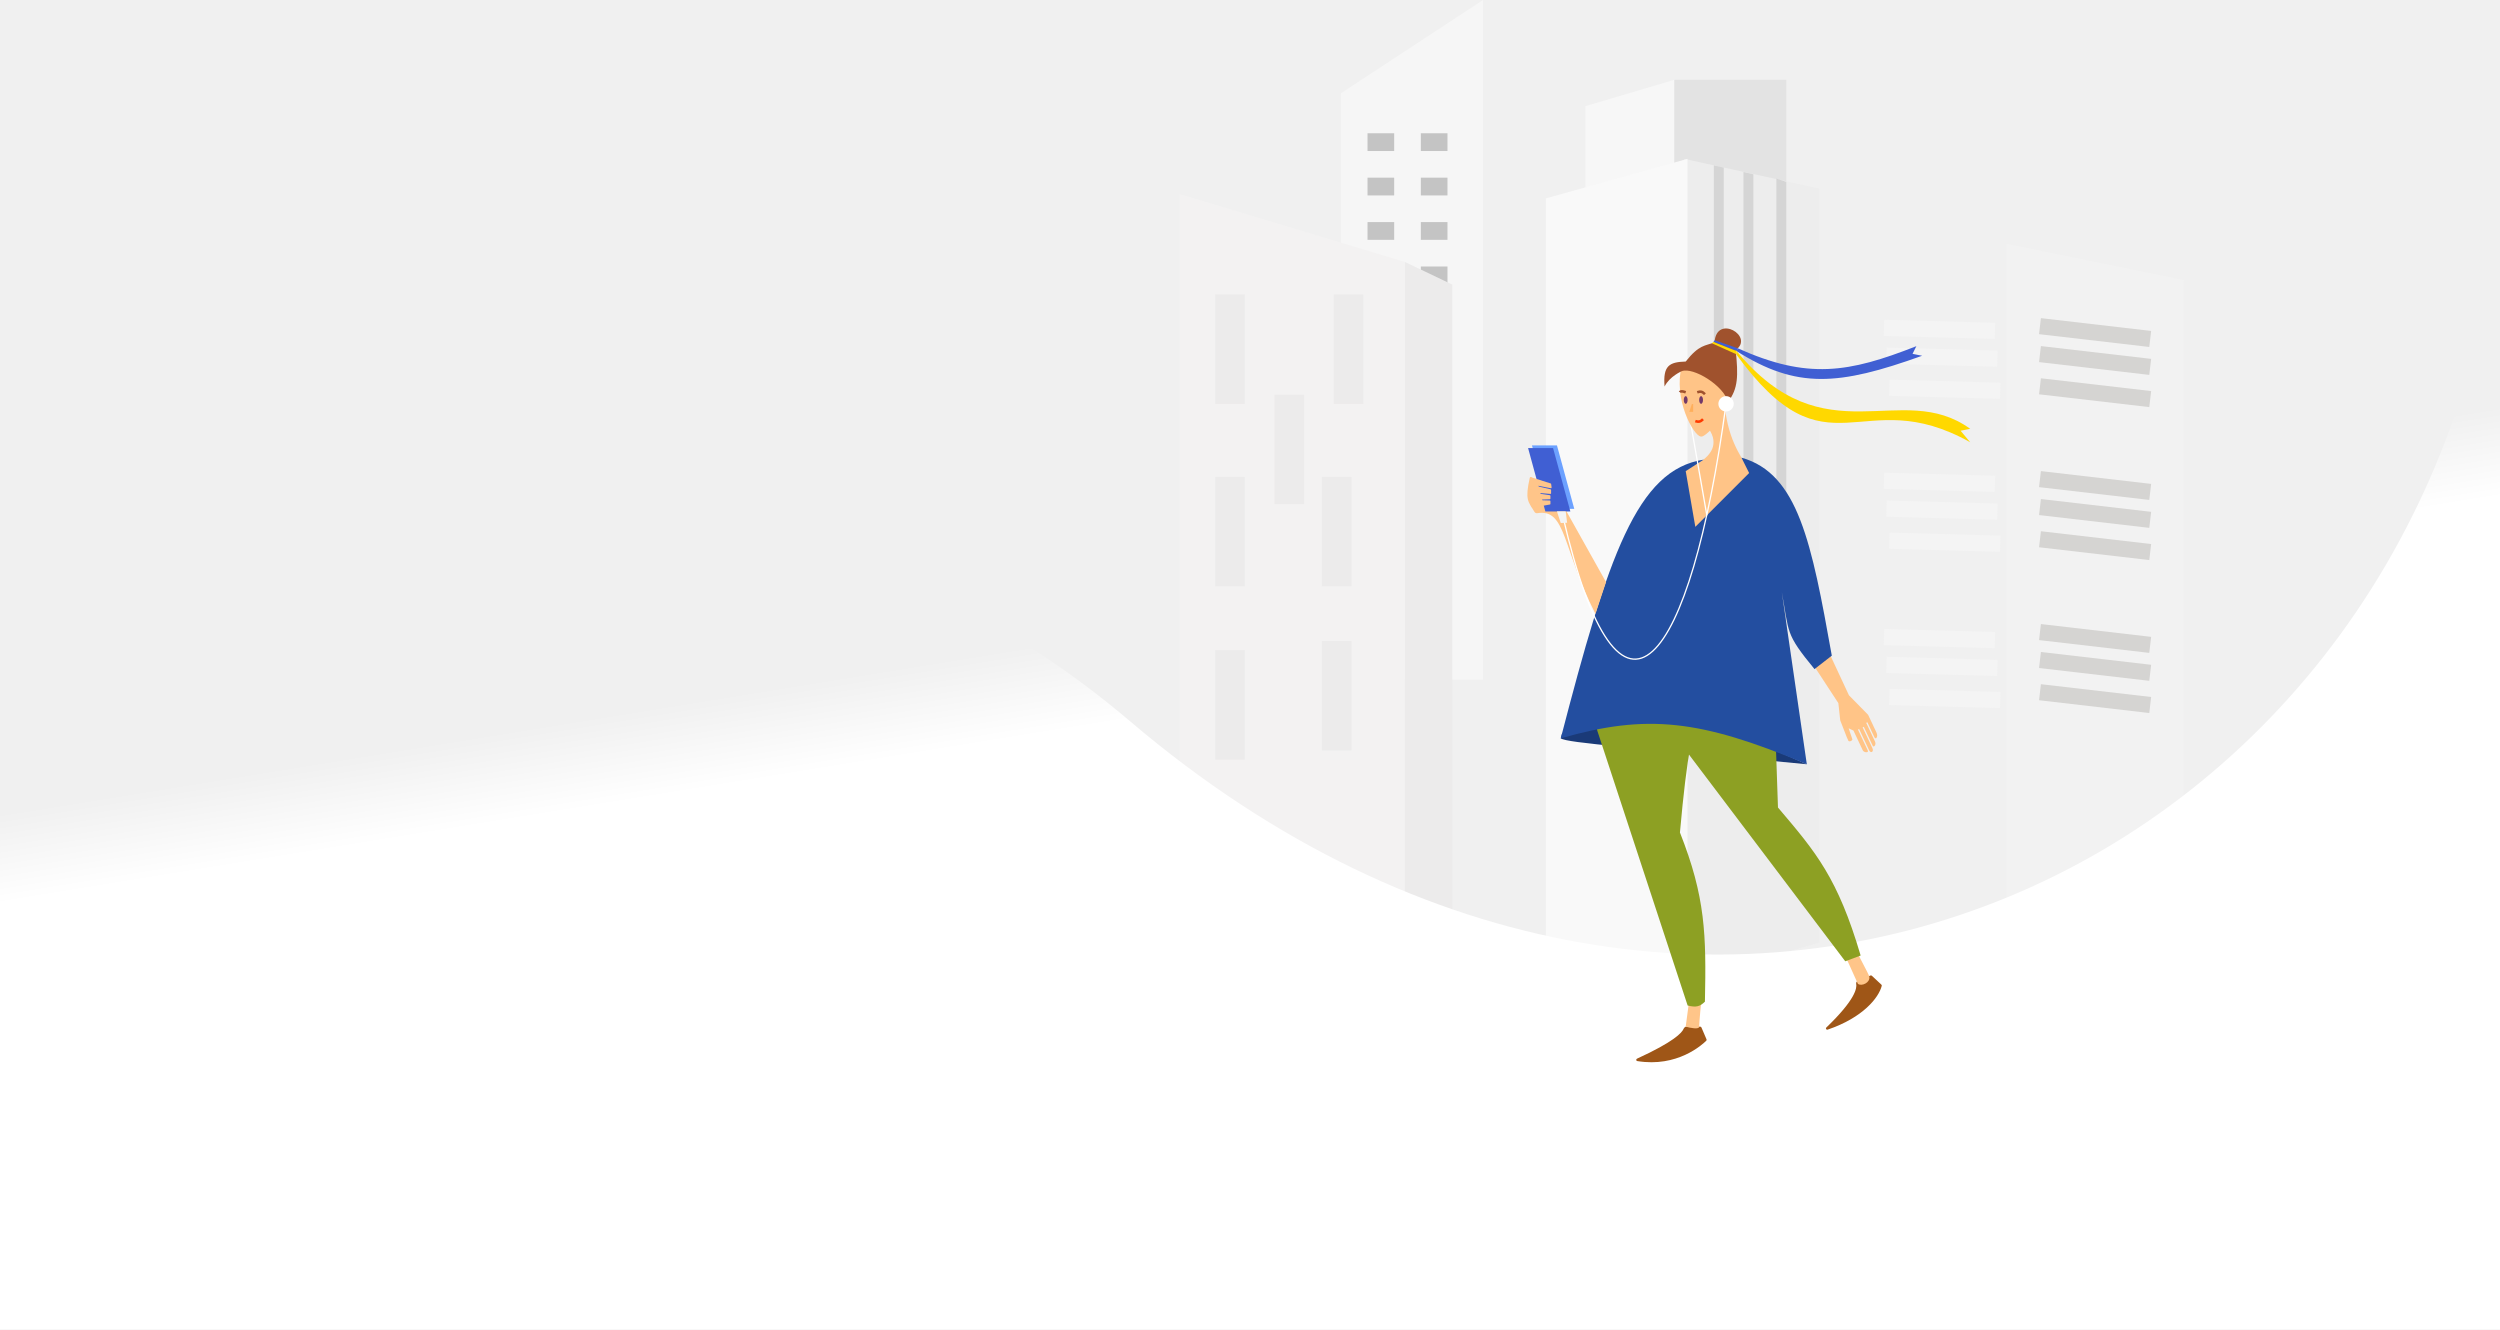
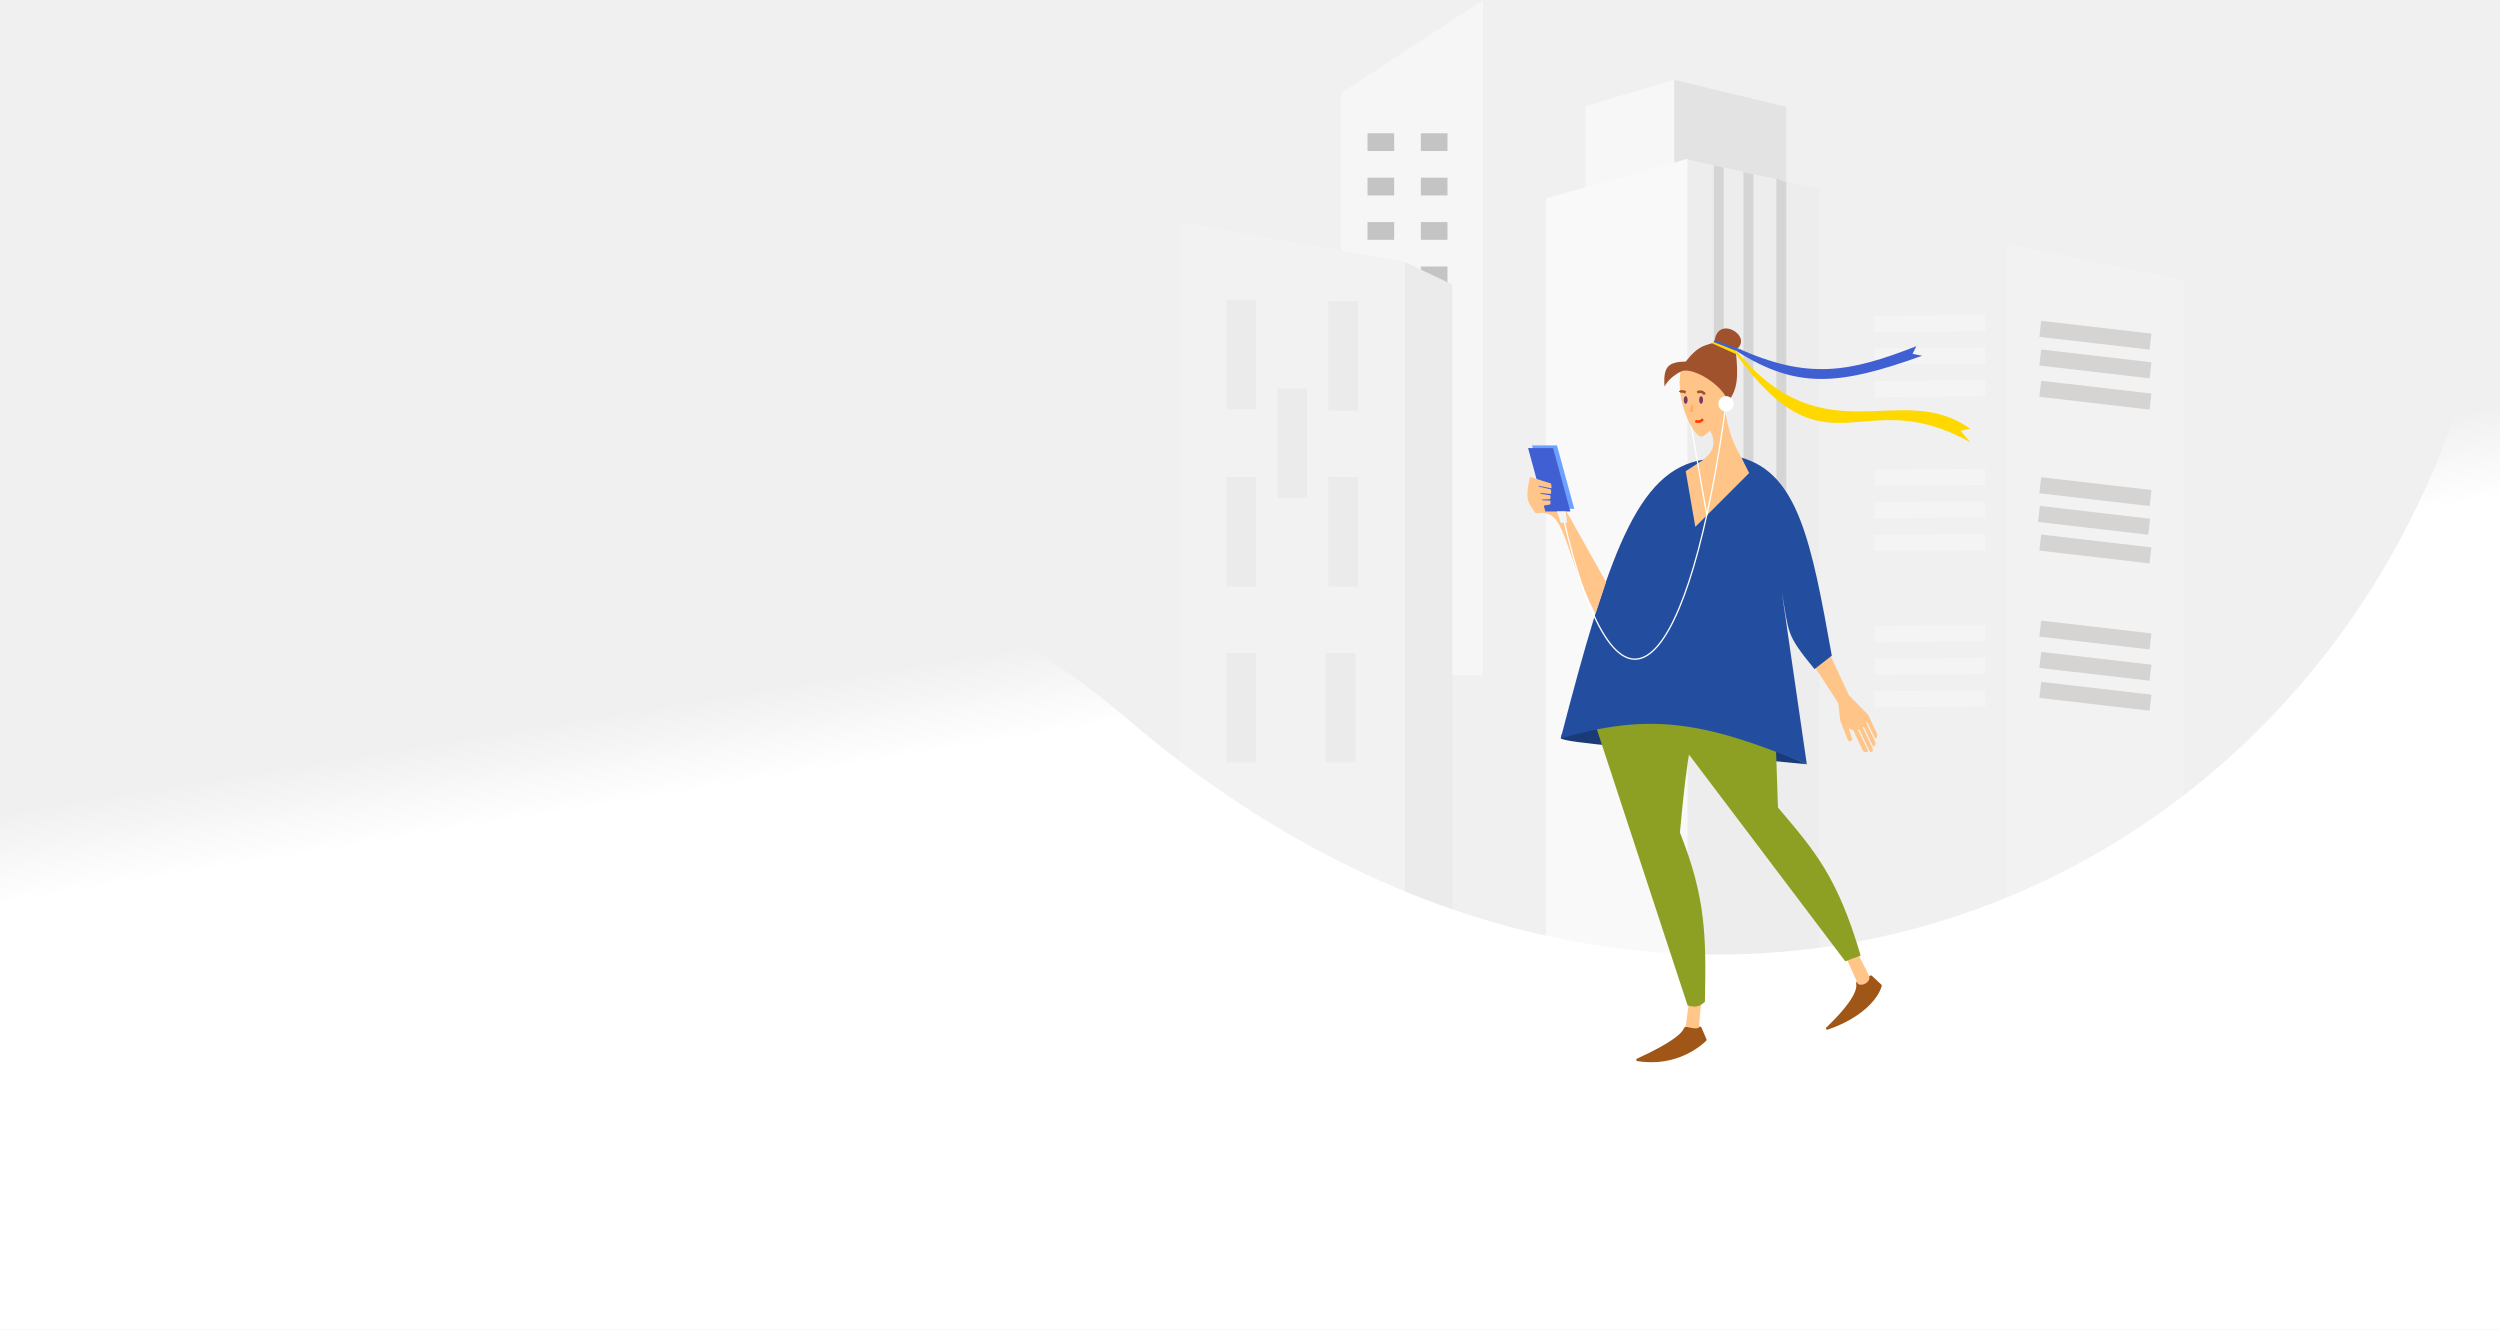
<svg xmlns="http://www.w3.org/2000/svg" width="1918px" height="1020px" viewBox="0 0 1918 1020" version="1.1">
  <defs>
    <linearGradient x1="23.444%" y1="53.603%" x2="20.861%" y2="46.49%" id="linearGradient-1">
      <stop stop-color="#FFFFFF" offset="0%" />
      <stop stop-color="#FFFFFF" stop-opacity="0" offset="100%" />
    </linearGradient>
  </defs>
  <g id="Page-1" stroke="none" stroke-width="1" fill="none" fill-rule="evenodd">
    <g id="index">
-       <polygon id="Path" fill="#F6F6F6" fill-rule="nonzero" points="1028.72 71.561 1137.77 0 1137.77 521.371 1028.72 521.371" />
+       <polygon id="Path" fill="#F6F6F6" fill-rule="nonzero" points="1028.72 71.561 1137.77 0 1137.77 517.963 1028.72 517.963" />
      <polygon id="Path" fill="#F0F0F0" fill-rule="nonzero" points="1137.77 0 1219.55 24.334 1219.55 517.963 1137.77 517.963" />
      <rect id="Rectangle" fill="#C4C4C4" fill-rule="nonzero" x="1049.17" y="102.229" width="20.446" height="13.631" />
      <rect id="Rectangle" fill="#C4C4C4" fill-rule="nonzero" x="1090.06" y="102.229" width="20.446" height="13.631" />
      <rect id="Rectangle" fill="#C4C4C4" fill-rule="nonzero" x="1090.06" y="136.306" width="20.446" height="13.631" />
      <rect id="Rectangle" fill="#C4C4C4" fill-rule="nonzero" x="1049.17" y="136.306" width="20.446" height="13.631" />
      <rect id="Rectangle" fill="#C4C4C4" fill-rule="nonzero" x="1049.17" y="170.383" width="20.446" height="13.631" />
      <rect id="Rectangle" fill="#C4C4C4" fill-rule="nonzero" x="1090.06" y="170.383" width="20.446" height="13.631" />
      <rect id="Rectangle" fill="#C4C4C4" fill-rule="nonzero" x="1090.06" y="204.459" width="20.446" height="13.631" />
      <rect id="Rectangle" fill="#C4C4C4" fill-rule="nonzero" x="1049.17" y="204.459" width="20.446" height="13.631" />
      <rect id="Rectangle" fill="#C4C4C4" fill-rule="nonzero" x="1049.17" y="238.536" width="20.446" height="13.631" />
      <rect id="Rectangle" fill="#C4C4C4" fill-rule="nonzero" x="1090.06" y="238.536" width="20.446" height="13.631" />
      <rect id="Rectangle" fill="#C4C4C4" fill-rule="nonzero" x="1090.06" y="272.612" width="20.446" height="13.631" />
      <rect id="Rectangle" fill="#C4C4C4" fill-rule="nonzero" x="1049.17" y="272.612" width="20.446" height="13.631" />
      <rect id="Rectangle" fill="#C4C4C4" fill-rule="nonzero" x="1049.17" y="306.689" width="20.446" height="13.631" />
      <rect id="Rectangle" fill="#C4C4C4" fill-rule="nonzero" x="1090.06" y="306.689" width="20.446" height="13.631" />
      <rect id="Rectangle" fill="#C4C4C4" fill-rule="nonzero" x="1090.06" y="340.766" width="20.446" height="13.631" />
      <rect id="Rectangle" fill="#C4C4C4" fill-rule="nonzero" x="1049.17" y="340.766" width="20.446" height="13.631" />
-       <polygon id="Path" fill="#F3F2F2" fill-rule="nonzero" points="905 729.762 905 148.888 1077.81 200.961 1077.81 729.762" />
+       <polygon id="Path" fill="#F3F2F2" fill-rule="nonzero" points="905 729.762 905 170.383 1077.81 200.961 1077.81 729.762" />
+       <rect id="Rectangle" fill="#ECEBEB" fill-rule="nonzero" x="1019" y="231" width="22.739" height="83.982" />
      <polygon id="Path" fill="#ECEBEB" fill-rule="nonzero" points="1114.2 218.335 1077.81 200.961 1077.81 729.762 1114.2 712.266" />
-       <rect id="Rectangle" fill="#ECEBEB" fill-rule="nonzero" x="932.287" y="225.872" width="22.739" height="83.982" />
-       <rect id="Rectangle" fill="#ECEBEB" fill-rule="nonzero" x="1023.24" y="225.872" width="22.739" height="83.982" />
-       <rect id="Rectangle" fill="#ECEBEB" fill-rule="nonzero" x="977.764" y="302.855" width="22.739" height="83.982" />
-       <rect id="Rectangle" fill="#ECEBEB" fill-rule="nonzero" x="932.287" y="365.841" width="22.739" height="83.982" />
-       <rect id="Rectangle" fill="#ECEBEB" fill-rule="nonzero" x="1014.15" y="365.841" width="22.739" height="83.982" />
-       <rect id="Rectangle" fill="#ECEBEB" fill-rule="nonzero" x="1014.15" y="491.814" width="22.739" height="83.982" />
-       <rect id="Rectangle" fill="#ECEBEB" fill-rule="nonzero" x="932.287" y="498.812" width="22.739" height="83.982" />
+       <rect id="Rectangle" fill="#ECEBEB" fill-rule="nonzero" x="941" y="230" width="22.739" height="83.982" />
+       <rect id="Rectangle" fill="#ECEBEB" fill-rule="nonzero" x="980" y="298" width="22.739" height="83.982" />
+       <rect id="Rectangle" fill="#ECEBEB" fill-rule="nonzero" x="941" y="366" width="22.739" height="83.982" />
+       <rect id="Rectangle" fill="#ECEBEB" fill-rule="nonzero" x="1019" y="366" width="22.739" height="83.982" />
+       <rect id="Rectangle" fill="#ECEBEB" fill-rule="nonzero" x="1017" y="501" width="22.739" height="83.982" />
+       <rect id="Rectangle" fill="#ECEBEB" fill-rule="nonzero" x="941" y="501" width="22.739" height="83.982" />
      <polygon id="Path" fill="#F7F7F7" fill-rule="nonzero" points="1216.32 81.455 1284.54 61.243 1284.54 131.986 1216.32 159.777" />
-       <polygon id="Path" fill="#E3E3E3" fill-rule="nonzero" points="1284.54 126.932 1284.54 61.243 1370.44 61.243 1370.44 152.198" />
-       <polygon id="Path" fill="#EDEDED" fill-rule="nonzero" points="1395.7 723.193 1289.59 753.511 1292.11 121.879 1395.7 144.618" />
+       <polygon id="Path" fill="#E3E3E3" fill-rule="nonzero" points="1284.54 126.932 1284.54 61.243 1370.44 82.041 1370.44 148.888" />
+       <polygon id="Path" fill="#EDEDED" fill-rule="nonzero" points="1395.7 753.511 1289.59 753.511 1292.11 121.879 1395.7 144.618" />
      <polygon id="Path" fill="#F9F9F9" fill-rule="nonzero" points="1186 152.198 1294.64 121.879 1294.64 756.038 1186 728.246" />
      <polygon id="Path" fill="#C4C4C4" fill-rule="nonzero" opacity="0.6" points="1314.85 528.65 1314.85 126.933 1322.43 128.591 1322.43 528.65" />
-       <polygon id="Path" fill="#C4C4C4" fill-rule="nonzero" opacity="0.6" points="1337.59 528.651 1337.59 131.986 1345.17 133.723 1345.17 528.651" />
-       <polygon id="Path" fill="#C4C4C4" fill-rule="nonzero" opacity="0.6" points="1362.86 528.65 1362.86 137.039 1370.44 139.565 1370.44 528.65" />
-       <polygon id="Path" fill="#F0F0F0" fill-rule="nonzero" points="1545.65 184.079 1421.737 160 1422.13 786.28 1545.65 786.28" />
+       <polygon id="Path" fill="#C4C4C4" fill-rule="nonzero" opacity="0.6" points="1337.59 529.986 1337.59 131.986 1345.17 133.729 1345.17 529.986" />
+       <polygon id="Path" fill="#C4C4C4" fill-rule="nonzero" opacity="0.6" points="1362.86 532.039 1362.86 137.039 1370.44 139.587 1370.44 532.039" />
+       <polygon id="Path" fill="#F0F0F0" fill-rule="nonzero" points="1539.48 187.167 1422.13 190.518 1422.13 786.28 1539.48 786.28" />
      <polygon id="Path" fill="#F2F2F2" fill-rule="nonzero" points="1539.48 783.191 1539.48 187.167 1675.36 214.961 1675.36 783.191" />
-       <rect id="Rectangle" fill="#D5D4D2" fill-rule="nonzero" transform="translate(1607.357, 255.1345) rotate(6.62265) translate(-1607.357, -255.1345) " x="1564.787" y="248.943" width="85.14" height="12.383" />
-       <rect id="Rectangle" fill="#D5D4D2" fill-rule="nonzero" transform="translate(1607.357, 276.5665) rotate(6.62265) translate(-1607.357, -276.5665) " x="1564.787" y="270.375" width="85.14" height="12.383" />
-       <rect id="Rectangle" fill="#D5D4D2" fill-rule="nonzero" transform="translate(1607.357, 301.2725) rotate(6.62265) translate(-1607.357, -301.2725) " x="1564.787" y="295.081" width="85.14" height="12.383" />
-       <rect id="Rectangle" fill="#D5D4D2" fill-rule="nonzero" transform="translate(1607.357, 372.4865) rotate(6.62265) translate(-1607.357, -372.4865) " x="1564.787" y="366.295" width="85.14" height="12.383" />
-       <rect id="Rectangle" fill="#D5D4D2" fill-rule="nonzero" transform="translate(1607.357, 393.9185) rotate(6.62265) translate(-1607.357, -393.9185) " x="1564.787" y="387.727" width="85.14" height="12.383" />
-       <rect id="Rectangle" fill="#D5D4D2" fill-rule="nonzero" transform="translate(1607.357, 418.6245) rotate(6.62265) translate(-1607.357, -418.6245) " x="1564.787" y="412.433" width="85.14" height="12.383" />
-       <rect id="Rectangle" fill="#D5D4D2" fill-rule="nonzero" transform="translate(1607.357, 489.8385) rotate(6.62265) translate(-1607.357, -489.8385) " x="1564.787" y="483.647" width="85.14" height="12.383" />
-       <rect id="Rectangle" fill="#D5D4D2" fill-rule="nonzero" transform="translate(1607.357, 511.2705) rotate(6.62265) translate(-1607.357, -511.2705) " x="1564.787" y="505.079" width="85.14" height="12.383" />
-       <rect id="Rectangle" fill="#D5D4D2" fill-rule="nonzero" transform="translate(1607.357, 535.9765) rotate(6.62265) translate(-1607.357, -535.9765) " x="1564.787" y="529.785" width="85.14" height="12.383" />
-       <rect id="Rectangle" fill="#F4F4F4" fill-rule="nonzero" transform="translate(1487.958, 489.9295) rotate(1.550022) translate(-1487.958, -489.9295) " x="1445.388" y="483.738" width="85.14" height="12.383" />
-       <rect id="Rectangle" fill="#F4F4F4" fill-rule="nonzero" transform="translate(1489.858, 511.2765) rotate(1.550022) translate(-1489.858, -511.2765) " x="1447.288" y="505.085" width="85.14" height="12.383" />
-       <rect id="Rectangle" fill="#F4F4F4" fill-rule="nonzero" transform="translate(1492.058, 535.8845) rotate(1.550022) translate(-1492.058, -535.8845) " x="1449.488" y="529.693" width="85.14" height="12.383" />
-       <rect id="Rectangle" fill="#F4F4F4" fill-rule="nonzero" transform="translate(1487.958, 370.0285) rotate(1.550022) translate(-1487.958, -370.0285) " x="1445.388" y="363.837" width="85.14" height="12.383" />
-       <rect id="Rectangle" fill="#F4F4F4" fill-rule="nonzero" transform="translate(1489.858, 391.3765) rotate(1.550022) translate(-1489.858, -391.3765) " x="1447.288" y="385.185" width="85.14" height="12.383" />
-       <rect id="Rectangle" fill="#F4F4F4" fill-rule="nonzero" transform="translate(1492.058, 415.9835) rotate(1.550022) translate(-1492.058, -415.9835) " x="1449.488" y="409.792" width="85.14" height="12.383" />
-       <rect id="Rectangle" fill="#F4F4F4" fill-rule="nonzero" transform="translate(1487.958, 252.6765) rotate(1.550022) translate(-1487.958, -252.6765) " x="1445.388" y="246.485" width="85.14" height="12.383" />
-       <rect id="Rectangle" fill="#F4F4F4" fill-rule="nonzero" transform="translate(1489.858, 274.0245) rotate(1.550022) translate(-1489.858, -274.0245) " x="1447.288" y="267.833" width="85.14" height="12.383" />
-       <rect id="Rectangle" fill="#F4F4F4" fill-rule="nonzero" transform="translate(1492.058, 298.6315) rotate(1.550022) translate(-1492.058, -298.6315) " x="1449.488" y="292.44" width="85.14" height="12.383" />
+       <rect id="Rectangle" fill="#D5D4D2" fill-rule="nonzero" transform="translate(1607.57, 257.1916) rotate(6.62265) translate(-1607.57, -257.1916) " x="1565" y="251" width="85.14" height="12.383" />
+       <rect id="Rectangle" fill="#D5D4D2" fill-rule="nonzero" transform="translate(1607.57, 279.1916) rotate(6.62265) translate(-1607.57, -279.1916) " x="1565" y="273" width="85.14" height="12.383" />
+       <rect id="Rectangle" fill="#D5D4D2" fill-rule="nonzero" transform="translate(1607.57, 303.1916) rotate(6.62265) translate(-1607.57, -303.1916) " x="1565" y="297" width="85.14" height="12.383" />
+       <rect id="Rectangle" fill="#D5D4D2" fill-rule="nonzero" transform="translate(1607.57, 377.1916) rotate(6.62265) translate(-1607.57, -377.1916) " x="1565" y="371" width="85.14" height="12.383" />
+       <rect id="Rectangle" fill="#D5D4D2" fill-rule="nonzero" transform="translate(1606.57, 399.1916) rotate(6.62265) translate(-1606.57, -399.1916) " x="1564" y="393" width="85.14" height="12.383" />
+       <rect id="Rectangle" fill="#D5D4D2" fill-rule="nonzero" transform="translate(1607.57, 421.1916) rotate(6.62265) translate(-1607.57, -421.1916) " x="1565" y="415" width="85.14" height="12.383" />
+       <rect id="Rectangle" fill="#D5D4D2" fill-rule="nonzero" transform="translate(1607.57, 487.1916) rotate(6.62265) translate(-1607.57, -487.1916) " x="1565" y="481" width="85.14" height="12.383" />
+       <rect id="Rectangle" fill="#D5D4D2" fill-rule="nonzero" transform="translate(1607.57, 511.1916) rotate(6.62265) translate(-1607.57, -511.1916) " x="1565" y="505" width="85.14" height="12.383" />
+       <rect id="Rectangle" fill="#D5D4D2" fill-rule="nonzero" transform="translate(1607.57, 534.1916) rotate(6.62265) translate(-1607.57, -534.1916) " x="1565" y="528" width="85.14" height="12.383" />
+       <rect id="Rectangle" fill="#F4F4F4" fill-rule="nonzero" transform="translate(1480.57, 486.1916) rotate(-0.449978) translate(-1480.57, -486.1916) " x="1438" y="480" width="85.14" height="12.383" />
+       <rect id="Rectangle" fill="#F4F4F4" fill-rule="nonzero" transform="translate(1480.57, 511.1916) rotate(-0.449978) translate(-1480.57, -511.1916) " x="1438" y="505" width="85.14" height="12.383" />
+       <rect id="Rectangle" fill="#F4F4F4" fill-rule="nonzero" transform="translate(1480.57, 536.1916) rotate(-0.449978) translate(-1480.57, -536.1916) " x="1438" y="530" width="85.14" height="12.383" />
+       <rect id="Rectangle" fill="#F4F4F4" fill-rule="nonzero" transform="translate(1480.57, 366.1916) rotate(-0.449978) translate(-1480.57, -366.1916) " x="1438" y="360" width="85.14" height="12.383" />
+       <rect id="Rectangle" fill="#F4F4F4" fill-rule="nonzero" transform="translate(1480.57, 391.1916) rotate(-0.449978) translate(-1480.57, -391.1916) " x="1438" y="385" width="85.14" height="12.383" />
+       <rect id="Rectangle" fill="#F4F4F4" fill-rule="nonzero" transform="translate(1480.57, 416.1916) rotate(-0.449978) translate(-1480.57, -416.1916) " x="1438" y="410" width="85.14" height="12.383" />
+       <rect id="Rectangle" fill="#F4F4F4" fill-rule="nonzero" transform="translate(1480.57, 248.1916) rotate(-0.449978) translate(-1480.57, -248.1916) " x="1438" y="242" width="85.14" height="12.383" />
+       <rect id="Rectangle" fill="#F4F4F4" fill-rule="nonzero" transform="translate(1480.57, 273.1916) rotate(-0.449978) translate(-1480.57, -273.1916) " x="1438" y="267" width="85.14" height="12.383" />
+       <rect id="Rectangle" fill="#F4F4F4" fill-rule="nonzero" transform="translate(1480.57, 298.1916) rotate(-0.449978) translate(-1480.57, -298.1916) " x="1438" y="292" width="85.14" height="12.383" />
      <path d="M867.157,553.5 C517.613,256.301 57.698,428.36 0,624.592 L0,1020 L1918,1020 L1918,160 C1867.22,662.5 1314.67,934 867.157,553.5 Z" id="Path" fill="url(#linearGradient-1)" fill-rule="nonzero" />
      <path d="M1353.74,417.473 L1271.15,411.574 L1284.42,362.905 C1284.42,362.905 1327.19,352.581 1310.97,328.984 L1322.77,306.862 C1327.19,364.38 1359.64,357.006 1353.74,417.473 Z" id="Path" fill="#FFC487" fill-rule="nonzero" />
      <path d="M1386.19,586.349 C1257.42,573.771 1201.78,570.107 1197.41,566.429 L1198.394,562.84 C1273.074,547.507 1313.41,552.996 1386.19,586.349 Z" id="Path" fill="#1A3A78" fill-rule="nonzero" />
      <path d="M1255.91,812.207 C1284.19,799.269 1290.4,792.312 1291.62,789.373 C1291.92,788.654 1292.79,787.651 1293.57,787.651 L1304.41,787.651 C1304.81,787.651 1305.17,787.889 1305.33,788.257 L1309.24,797.38 C1309.4,797.742 1309.33,798.147 1309.06,798.425 C1305.97,801.497 1286.78,819.084 1256.11,814.056 C1255.16,813.9 1255.03,812.61 1255.91,812.207 Z" id="Path" fill="#9F5617" fill-rule="nonzero" />
      <path d="M1401.18,788.295 C1423.47,766.897 1424.75,757.945 1424.07,754.873 C1423.92,754.172 1424.18,753.193 1424.83,752.902 L1434.98,748.413 C1435.35,748.251 1435.77,748.323 1436.07,748.595 L1443.39,755.409 C1443.65,755.65 1443.76,756.003 1443.68,756.345 C1441.38,765.37 1429.34,780.704 1402.15,789.937 C1401.15,790.277 1400.41,789.027 1401.18,788.295 Z" id="Path" fill="#9F5617" fill-rule="nonzero" />
      <path d="M1293.27,787.651 L1296.22,765.529 L1306.55,758.155 C1305.07,767.004 1303.6,785.291 1303.6,787.651 C1303.6,790.011 1296.71,788.634 1293.27,787.651 Z" id="Path" fill="#FFC589" fill-rule="nonzero" />
      <path d="M1425.38,754.813 L1416.19,734.477 L1421.05,722.759 C1424.48,731.049 1433.72,747.032 1434.14,749.353 C1434.96,753.823 1428.27,756.994 1425.38,754.813 Z" id="Path" fill="#FFC589" fill-rule="nonzero" />
      <path d="M1294.75,771.428 L1225.43,560.53 L1219.53,531.033 L1308.02,529.559 C1298.7,556.719 1294.25,578.478 1288.85,638.695 C1308.46,688.239 1309.09,716.991 1308.02,768.478 C1304.17,772.211 1301.38,773.078 1294.75,771.428 Z" id="Path" fill="#8DA023" fill-rule="nonzero" />
      <path d="M1415.68,737.507 L1267.5,541.5 L1361.11,532.508 L1364.06,619.522 L1364.7,620.277 C1393.16,653.795 1409.94,673.559 1427.48,733.083 L1415.68,737.507 Z" id="Path" fill="#8DA023" fill-rule="nonzero" />
      <path d="M1418.51,533.424 L1398.1,489.624 L1393.03,478.869 L1376,486.891 L1410.39,539.439 L1411.82,552.654 L1416.99,565.941 C1418.06,567.659 1417.61,568.71 1419.05,568.743 C1420,568.765 1420.85,568.18 1421.17,567.289 L1418.29,558.753 L1421.98,560.51 C1421.98,560.51 1428.16,573.629 1429.08,575.584 C1430,577.539 1433.87,577.659 1432.99,575.786 C1432.1,573.912 1425.42,559.734 1425.42,559.734 L1426.32,559.312 C1426.32,559.312 1432.89,573.245 1434.04,575.689 C1435.19,578.133 1437.88,576.867 1436.47,573.879 C1435.06,570.892 1429.01,558.045 1429.01,558.045 L1429.91,557.623 C1429.91,557.623 1436.14,570.85 1436.8,572.262 C1437.47,573.674 1439.7,571.43 1438.51,568.904 C1437.32,566.378 1431.75,554.564 1431.75,554.564 L1432.65,554.141 C1432.65,554.141 1437.29,564.001 1438.14,565.793 C1438.98,567.585 1441.25,565.422 1439.56,561.838 C1437.87,558.253 1433.22,548.394 1433.22,548.394 L1418.51,533.424 Z" id="Path" fill="#FFC487" fill-rule="nonzero" />
      <path d="M1307.115,352.615 C1255.895,360.401 1233.74,426.524 1197.41,566.429 C1263.68,547.483 1304.4,551.966 1386.19,586.349 L1367.01,454.343 C1372.86,485.586 1369.23,485.579 1392.08,513.335 L1405.36,503.012 C1389.79,416.103 1379.6,363.405 1336.04,351.106 L1341.94,362.905 L1300.65,404.199 L1293.27,361.43 L1307.115,352.615 Z" id="Path" fill="#234EA0" fill-rule="nonzero" />
      <path d="M1179.46,393.717 C1201.73,390.064 1198.459,420.567 1224.029,470.991 L1232.144,446.571 L1201.83,392.402 L1198.88,377.654 C1196.05,388.664 1194.02,390.658 1190.04,390.927 C1190.04,390.927 1179.022,367.504 1174.659,366.144 C1174.156,365.987 1173.75,366.147 1173.63,366.648 C1169.85,383.687 1172.32,384.587 1177.25,392.733 C1177.7,393.48 1178.6,393.858 1179.46,393.717 Z" id="Path" fill="#FFC589" fill-rule="nonzero" />
      <line x1="1294.75" y1="311.287" x2="1309.49" y2="395.351" id="Path" stroke="#FFFFFF" />
      <path d="M1304.78,334.882 C1299.44,334.346 1283.44,306.406 1290.32,280.315 C1297.521,283.588 1302.845,286.12 1306.292,287.913 C1311.039,290.381 1318.004,294.239 1327.19,299.488 C1328.21,315.787 1309,335.129 1305.36,334.954 C1305.16,334.944 1304.97,334.902 1304.78,334.882 Z" id="Path" fill="#FFC487" fill-rule="nonzero" />
      <path d="M1293.27,300.963 C1290.62,300.039 1289.51,299.901 1288.85,300.963" id="Path" stroke="#A0522D" stroke-width="2" />
      <path d="M1302.12,300.963 C1304.63,300.151 1305.95,300.253 1308.02,302.437" id="Path" stroke="#A0522D" stroke-width="2" />
      <path d="M1300.65,323.085 C1303.48,323.966 1304.7,323.458 1306.55,321.61" id="Path" stroke="#FF3A00" stroke-width="2" />
      <ellipse id="Oval" fill="#723969" fill-rule="nonzero" cx="1305.07" cy="306.862" rx="1.475" ry="2.95" />
      <ellipse id="Oval" fill="#723969" fill-rule="nonzero" cx="1293.27" cy="306.862" rx="1.475" ry="2.95" />
      <polygon id="Path" fill="#FFAF5B" fill-rule="nonzero" points="1299 316 1296 316 1298 310 1299 310 1299 312" />
      <path d="M1290.32,284.74 C1299.05,281.502 1322.44,295.73 1325.72,308.337 C1333.55,298.24 1333.65,288.277 1331.62,268.517 C1346.37,258.193 1316.87,240.496 1315.39,262.618 C1308.02,265.568 1303.71,264.202 1293.27,277.366 C1280.52,277.761 1275.76,280.621 1277.05,296.539 C1280.94,288.692 1290.32,284.74 1290.32,284.74 Z" id="Path" fill="#A0522D" fill-rule="nonzero" />
      <path d="M1470.25,265.567 C1418.28,286.04 1386.791,291.298 1333.131,267.168 L1332.292,269.366 C1378.532,298.555 1410.51,295.97 1474.67,272.941 L1467.3,271.467 L1470.25,265.567 Z" id="Path" fill="#405FD3" fill-rule="nonzero" />
      <polygon id="Path" fill="#405FD3" fill-rule="nonzero" points="1314.51 262.334 1315.547 261.052 1333.131 267.168 1332.346 269.366" />
      <path d="M1511.54,339.308 C1427.48,292.114 1402.724,369.058 1331.935,271.721 C1332.166,270.098 1332.303,269.313 1332.346,269.366 C1400.103,351.606 1458.5,290.675 1511.54,328.984 L1504.17,330.459 L1511.54,339.308 Z" id="Path" fill="#FFD800" fill-rule="nonzero" />
      <polygon id="Path" fill="#6CA1FF" fill-rule="nonzero" points="1188.61 390.401 1175.34 341.732 1194.51 341.732 1207.78 390.401" />
      <polygon id="Path" fill="#405FD3" fill-rule="nonzero" points="1185.61 392.401 1172.34 343.732 1191.51 343.732 1204.78 392.401" />
      <path d="M1189.7,370.904 L1174.46,366.062 C1174.14,365.959 1173.81,366.2 1173.81,366.538 L1173.81,367.248 C1173.81,367.302 1173.82,367.355 1173.84,367.406 L1175.19,371.477 C1175.25,371.648 1175.4,371.775 1175.57,371.809 L1189.82,374.571 C1190.15,374.636 1190.45,374.352 1190.41,374.013 L1190.04,371.314 C1190.02,371.122 1189.88,370.962 1189.7,370.904 Z" id="Path" fill="#FFC589" fill-rule="nonzero" />
      <path d="M1189.61,375.41 L1174.42,371.896 C1174.11,371.823 1173.81,372.061 1173.81,372.383 L1173.81,373.148 C1173.81,373.201 1173.82,373.255 1173.84,373.306 L1175.18,377.343 C1175.25,377.531 1175.41,377.665 1175.61,377.683 L1189.45,378.95 C1189.75,378.977 1190,378.746 1190,378.452 L1190,375.897 C1190,375.665 1189.84,375.463 1189.61,375.41 Z" id="Path" fill="#FFC589" fill-rule="nonzero" />
      <path d="M1189.07,379.936 L1174.39,377.739 C1174.08,377.694 1173.81,377.928 1173.81,378.234 L1173.81,379.047 C1173.81,379.101 1173.82,379.154 1173.84,379.205 L1175.17,383.196 C1175.24,383.407 1175.44,383.547 1175.66,383.538 L1189.02,383.019 C1189.29,383.008 1189.5,382.788 1189.5,382.519 L1189.5,380.431 C1189.5,380.183 1189.32,379.973 1189.07,379.936 Z" id="Path" fill="#FFC589" fill-rule="nonzero" />
      <path d="M1189.01,383.986 L1174.33,383.567 C1174.04,383.559 1173.81,383.785 1173.81,384.067 L1173.81,384.946 C1173.81,385 1173.82,385.053 1173.84,385.104 L1175.15,389.044 C1175.23,389.278 1175.47,389.42 1175.71,389.378 L1189.08,387.071 C1189.32,387.03 1189.5,386.822 1189.5,386.579 L1189.5,384.486 C1189.5,384.215 1189.28,383.994 1189.01,383.986 Z" id="Path" fill="#FFC589" fill-rule="nonzero" />
      <circle id="Oval" fill="#FFFFFF" fill-rule="nonzero" cx="1324.24" cy="309.812" r="5.899" />
      <path d="M1324.24,309.812 C1297.04,510.011 1243.13,587.077 1198.88,395.351" id="Path" stroke="#FFFFFF" />
      <polygon id="Path" fill="#F4F4F4" fill-rule="nonzero" points="1194.46 392.292 1201.21 392.292 1202.28 401.076 1197.41 401.25" />
-       <polygon id="Path-2" fill="#FFD800" points="1313.38 263.372 1314.51 262.334 1332.346 269.366 1331.967 271.721" />
+       <polygon id="Path-2" fill="#FFD800" fill-rule="nonzero" points="1313.38 263.372 1314.51 262.334 1332.346 269.366 1331.967 271.721" />
    </g>
  </g>
</svg>
